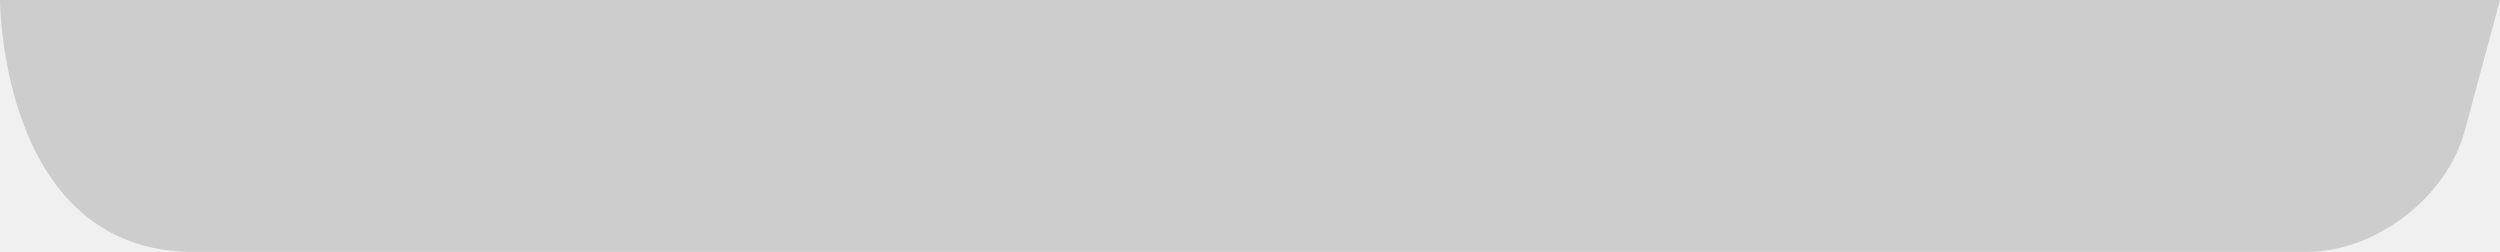
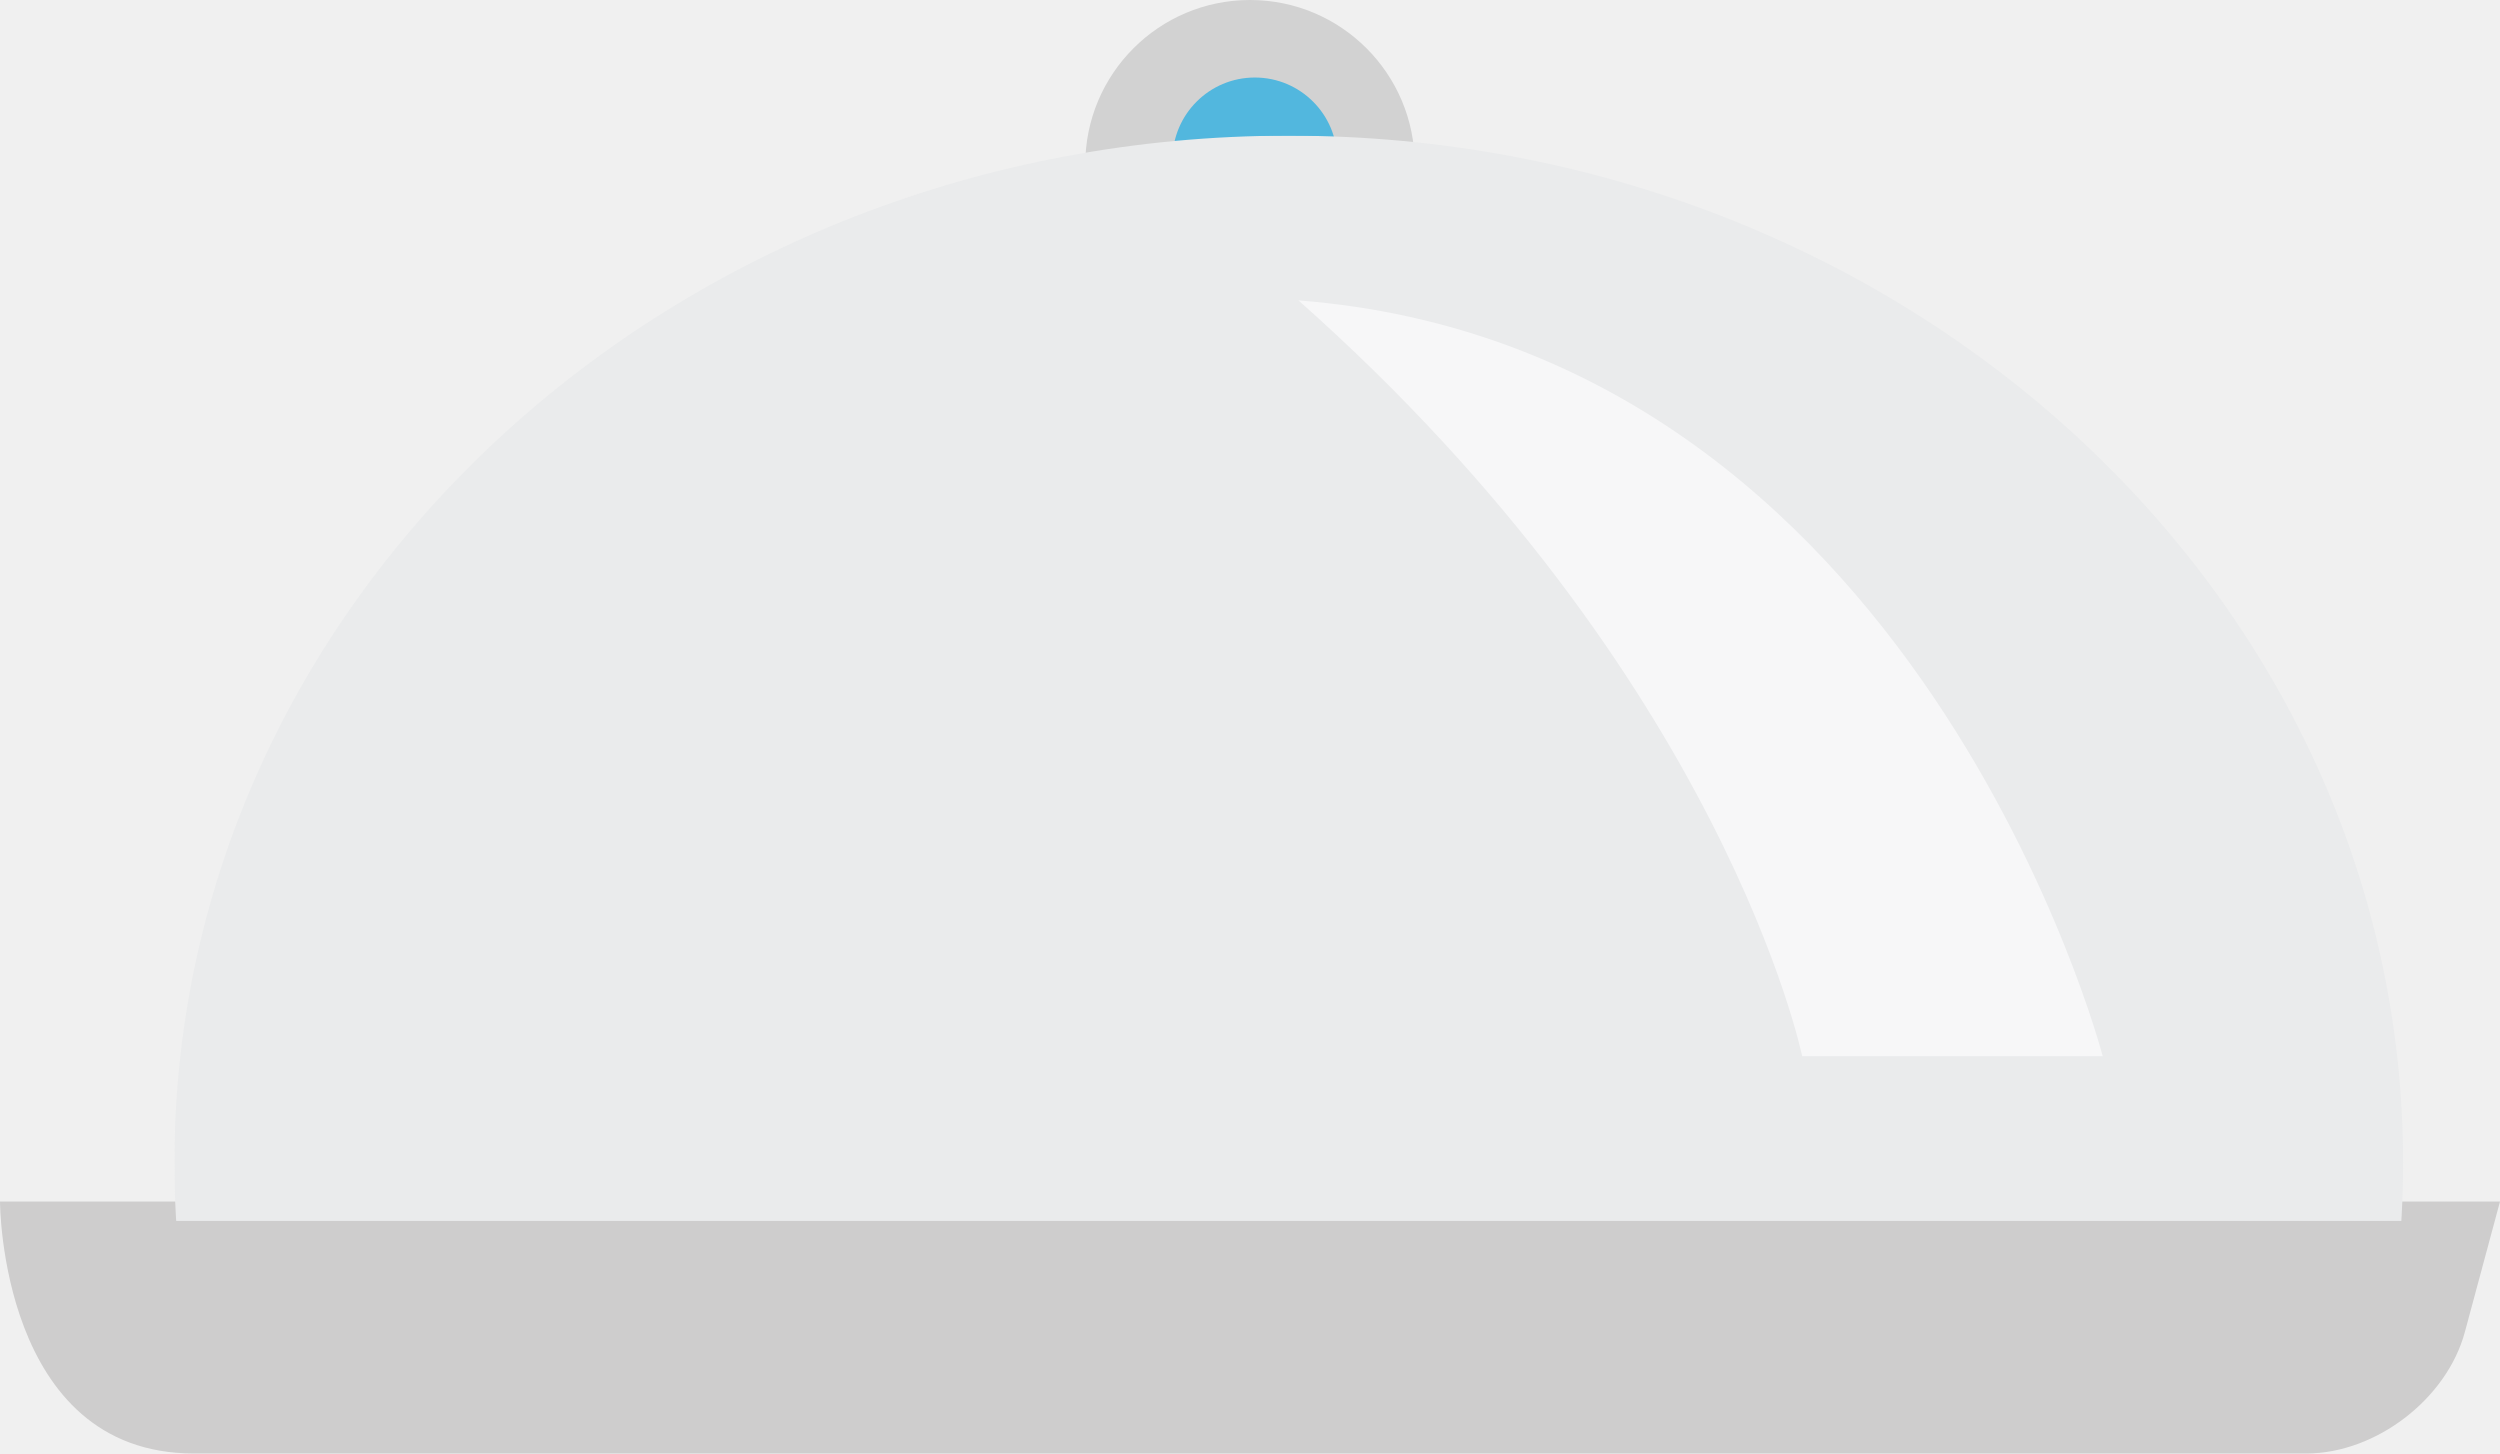
- <svg xmlns="http://www.w3.org/2000/svg" width="129px" height="13px" viewBox="0 0 129 13" version="1.1">
-   <defs />
-   <g id="Page-1" stroke="none" stroke-width="1" fill="none" fill-rule="evenodd">
-     <g id="iPhone-6-Copy-4" transform="translate(-317, -871)" fill="#CECDCD">
-       <g id="Group-Copy-2" transform="translate(40, 787)">
-         <g id="Group-3" transform="translate(227, 22)">
-           <g id="Group-10" transform="translate(50, 0)">
-             <path d="M3.55271368e-13,62 L129,62 L127.188,68.728 C126.256,72.192 122.586,75 119.005,75 L10,75 C3.55271368e-13,75 3.55271368e-13,62 3.55271368e-13,62 Z" id="Rectangle-4" />
-           </g>
+ <svg xmlns="http://www.w3.org/2000/svg" xmlns:xlink="http://www.w3.org/1999/xlink" width="129px" height="75px" viewBox="0 0 129 75" version="1.1">
+   <defs>
+     <rect id="path-1" x="0" y="0" width="24" height="9" />
+     <rect id="path-3" x="0" y="0" width="115" height="56" />
+   </defs>
+   <g id="present" stroke="none" stroke-width="1" fill="none" fill-rule="evenodd">
+     <g id="iPhone-6-Copy-4" transform="translate(-317, -809)">
+       <g id="Group-3" transform="translate(317, 809)">
+         <path d="M4.68958206e-13,62 L129,62 L127.188,68.728 C126.256,72.192 122.586,75 119.005,75 L10,75 C4.68958206e-13,75 4.68958206e-13,62 4.68958206e-13,62 Z" id="Rectangle-4" fill="#CECDCD" />
+         <g id="Group-8" transform="translate(54, 0)">
+           <mask id="mask-2" fill="white">
+             <use xlink:href="#path-1" />
+           </mask>
+           <g id="Rectangle-6" />
+           <circle id="Oval-2" fill="#D2D2D2" mask="url(#mask-2)" cx="10.5" cy="8.5" r="8.5" />
+           <circle id="Oval-6" fill="#52B7DE" mask="url(#mask-2)" cx="10.75" cy="8.25" r="4.25" />
        </g>
+         <g id="Group-7" transform="translate(9, 7)">
+           <mask id="mask-4" fill="white">
+             <use xlink:href="#path-3" />
+           </mask>
+           <g id="Rectangle-5" />
+           <ellipse id="Oval-5" fill="#EAEBEC" mask="url(#mask-4)" cx="57.5" cy="53" rx="57.5" ry="53" />
+         </g>
+         <path d="M67,15.5 C99,18 108.5,54.5 108.5,54.5 L92.992,54.5 C92.992,54.5 89,35 67,15.5 Z" id="Path-7" fill="#F7F7F8" />
      </g>
    </g>
  </g>
</svg>
